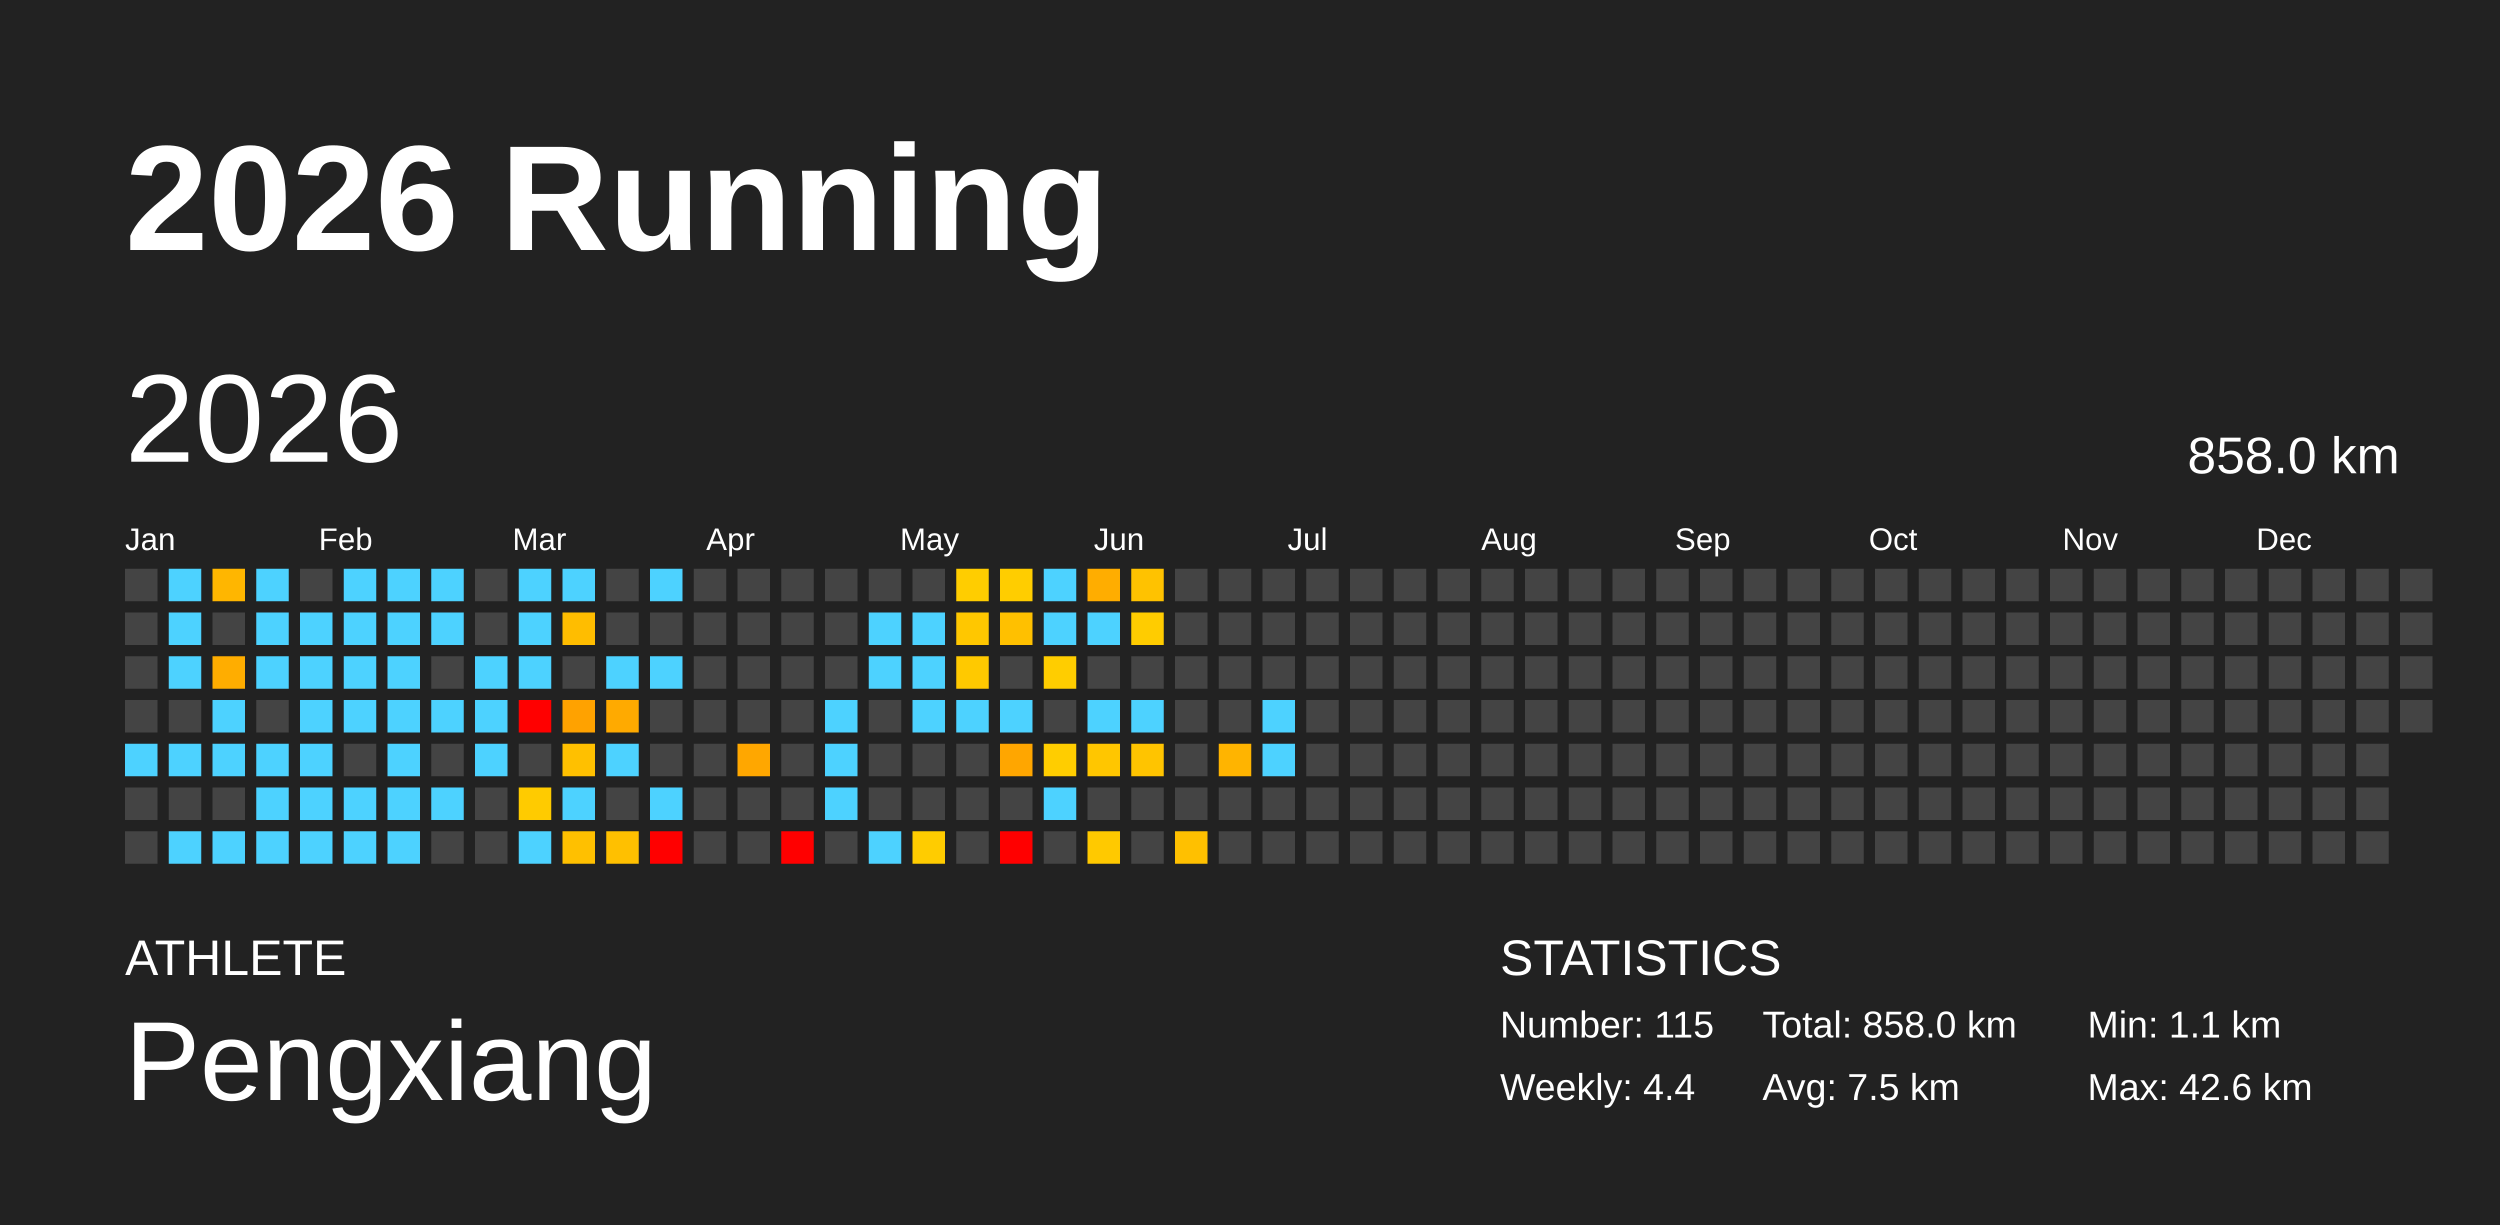
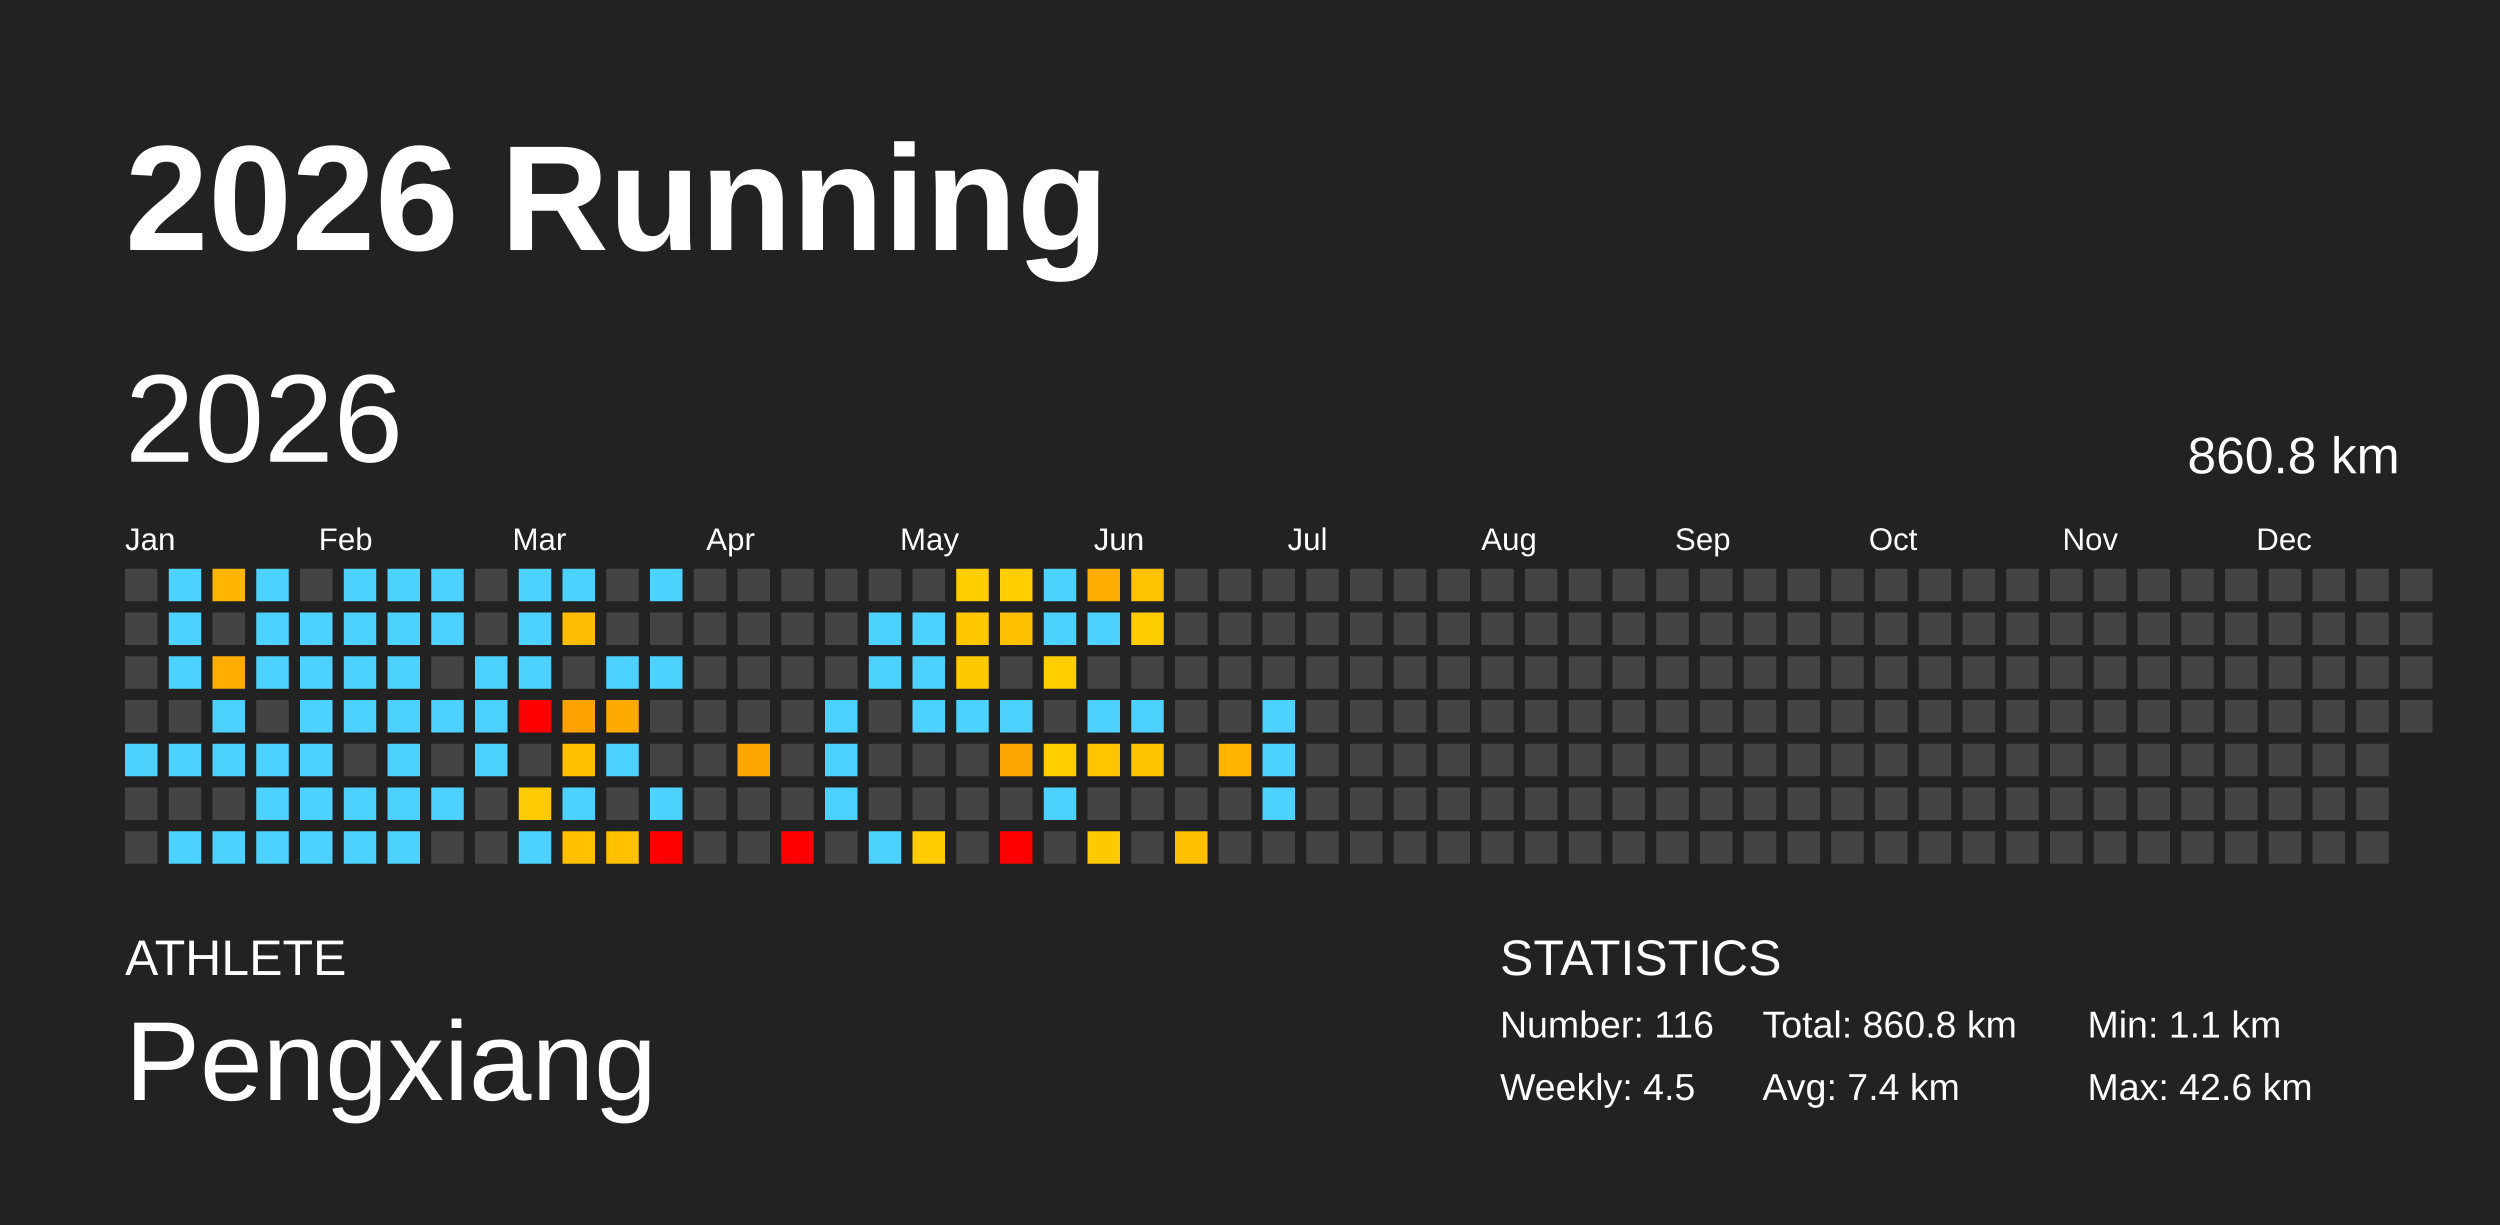
<svg xmlns="http://www.w3.org/2000/svg" baseProfile="full" height="98mm" version="1.1" viewBox="0,0,200,98" width="200mm">
  <defs />
  <rect fill="#222222" height="98" width="200" x="0" y="0" />
  <text fill="#FFFFFF" style="font-size:12px; font-family:Arial; font-weight:bold;" x="10" y="20">2026 Running</text>
  <text fill="#FFFFFF" style="font-size:4px; font-family:Arial" x="10" y="78">ATHLETE</text>
  <text fill="#FFFFFF" style="font-size:9px; font-family:Arial" x="10" y="88">Pengxiang</text>
  <text fill="#FFFFFF" style="font-size:4px; font-family:Arial" x="120" y="78">STATISTICS</text>
-   <text fill="#FFFFFF" style="font-size:3px; font-family:Arial" x="120" y="83">Number: 115</text>
-   <text fill="#FFFFFF" style="font-size:3px; font-family:Arial" x="120" y="88">Weekly: 4.4</text>
-   <text fill="#FFFFFF" style="font-size:3px; font-family:Arial" x="141" y="83">Total: 858.0 km</text>
-   <text fill="#FFFFFF" style="font-size:3px; font-family:Arial" x="141" y="88">Avg: 7.5 km</text>
+   <text fill="#FFFFFF" style="font-size:3px; font-family:Arial" x="120" y="83">Number: 116</text>
+   <text fill="#FFFFFF" style="font-size:3px; font-family:Arial" x="120" y="88">Weekly: 4.5</text>
+   <text fill="#FFFFFF" style="font-size:3px; font-family:Arial" x="141" y="83">Total: 860.8 km</text>
+   <text fill="#FFFFFF" style="font-size:3px; font-family:Arial" x="141" y="88">Avg: 7.4 km</text>
  <text fill="#FFFFFF" style="font-size:3px; font-family:Arial" x="167" y="83">Min: 1.1 km</text>
  <text fill="#FFFFFF" style="font-size:3px; font-family:Arial" x="167" y="88">Max: 42.6 km</text>
  <text dominant-baseline="hanging" fill="#FFFFFF" style="font-size:10.0px; font-family:Arial;" x="10" y="30">2026</text>
-   <text dominant-baseline="hanging" fill="#FFFFFF" style="font-size:4.125px; font-family:Arial;" x="175" y="35">858.0 km</text>
+   <text dominant-baseline="hanging" fill="#FFFFFF" style="font-size:4.125px; font-family:Arial;" x="175" y="35">860.8 km</text>
  <text fill="#FFFFFF" style="font-size:2.5px; font-family:Arial" x="10.0" y="44">Jan</text>
  <text fill="#FFFFFF" style="font-size:2.5px; font-family:Arial" x="25.5" y="44">Feb</text>
  <text fill="#FFFFFF" style="font-size:2.5px; font-family:Arial" x="41.0" y="44">Mar</text>
  <text fill="#FFFFFF" style="font-size:2.5px; font-family:Arial" x="56.5" y="44">Apr</text>
  <text fill="#FFFFFF" style="font-size:2.5px; font-family:Arial" x="72.0" y="44">May</text>
  <text fill="#FFFFFF" style="font-size:2.5px; font-family:Arial" x="87.5" y="44">Jun</text>
  <text fill="#FFFFFF" style="font-size:2.5px; font-family:Arial" x="103.0" y="44">Jul</text>
  <text fill="#FFFFFF" style="font-size:2.5px; font-family:Arial" x="118.5" y="44">Aug</text>
  <text fill="#FFFFFF" style="font-size:2.5px; font-family:Arial" x="134.0" y="44">Sep</text>
  <text fill="#FFFFFF" style="font-size:2.5px; font-family:Arial" x="149.5" y="44">Oct</text>
  <text fill="#FFFFFF" style="font-size:2.5px; font-family:Arial" x="165.0" y="44">Nov</text>
  <text fill="#FFFFFF" style="font-size:2.5px; font-family:Arial" x="180.5" y="44">Dec</text>
  <rect fill="#444444" height="2.6" width="2.6" x="10.0" y="45.5" />
  <rect fill="#444444" height="2.6" width="2.6" x="10.0" y="49.0" />
  <rect fill="#444444" height="2.6" width="2.6" x="10.0" y="52.5" />
  <rect fill="#444444" height="2.6" width="2.6" x="10.0" y="56.0" />
  <rect fill="#4dd2ff" height="2.6" width="2.6" x="10.0" y="59.5" />
  <rect fill="#444444" height="2.6" width="2.6" x="10.0" y="63.0" />
  <rect fill="#444444" height="2.6" width="2.6" x="10.0" y="66.5" />
  <rect fill="#4dd2ff" height="2.6" width="2.6" x="13.5" y="45.5" />
  <rect fill="#4dd2ff" height="2.6" width="2.6" x="13.5" y="49.0" />
  <rect fill="#4dd2ff" height="2.6" width="2.6" x="13.5" y="52.5" />
  <rect fill="#444444" height="2.6" width="2.6" x="13.5" y="56.0" />
  <rect fill="#4dd2ff" height="2.6" width="2.6" x="13.5" y="59.5" />
  <rect fill="#444444" height="2.6" width="2.6" x="13.5" y="63.0" />
  <rect fill="#4dd2ff" height="2.6" width="2.6" x="13.5" y="66.5" />
  <rect fill="#ffb600" height="2.6" width="2.6" x="17.0" y="45.5" />
  <rect fill="#444444" height="2.6" width="2.6" x="17.0" y="49.0" />
  <rect fill="#ffad00" height="2.6" width="2.6" x="17.0" y="52.5" />
  <rect fill="#4dd2ff" height="2.6" width="2.6" x="17.0" y="56.0" />
  <rect fill="#4dd2ff" height="2.6" width="2.6" x="17.0" y="59.5" />
  <rect fill="#444444" height="2.6" width="2.6" x="17.0" y="63.0" />
  <rect fill="#4dd2ff" height="2.6" width="2.6" x="17.0" y="66.5" />
  <rect fill="#4dd2ff" height="2.6" width="2.6" x="20.5" y="45.5" />
  <rect fill="#4dd2ff" height="2.6" width="2.6" x="20.5" y="49.0" />
  <rect fill="#4dd2ff" height="2.6" width="2.6" x="20.5" y="52.5" />
  <rect fill="#444444" height="2.6" width="2.6" x="20.5" y="56.0" />
  <rect fill="#4dd2ff" height="2.6" width="2.6" x="20.5" y="59.5" />
  <rect fill="#4dd2ff" height="2.6" width="2.6" x="20.5" y="63.0" />
  <rect fill="#4dd2ff" height="2.6" width="2.6" x="20.5" y="66.5" />
  <rect fill="#444444" height="2.6" width="2.6" x="24.0" y="45.5" />
  <rect fill="#4dd2ff" height="2.6" width="2.6" x="24.0" y="49.0" />
  <rect fill="#4dd2ff" height="2.6" width="2.6" x="24.0" y="52.5" />
  <rect fill="#4dd2ff" height="2.6" width="2.6" x="24.0" y="56.0" />
  <rect fill="#4dd2ff" height="2.6" width="2.6" x="24.0" y="59.5" />
  <rect fill="#4dd2ff" height="2.6" width="2.6" x="24.0" y="63.0" />
  <rect fill="#4dd2ff" height="2.6" width="2.6" x="24.0" y="66.5" />
  <rect fill="#4dd2ff" height="2.6" width="2.6" x="27.5" y="45.5" />
  <rect fill="#4dd2ff" height="2.6" width="2.6" x="27.5" y="49.0" />
  <rect fill="#4dd2ff" height="2.6" width="2.6" x="27.5" y="52.5" />
  <rect fill="#4dd2ff" height="2.6" width="2.6" x="27.5" y="56.0" />
  <rect fill="#444444" height="2.6" width="2.6" x="27.5" y="59.5" />
  <rect fill="#4dd2ff" height="2.6" width="2.6" x="27.5" y="63.0" />
  <rect fill="#4dd2ff" height="2.6" width="2.6" x="27.5" y="66.5" />
  <rect fill="#4dd2ff" height="2.6" width="2.6" x="31.0" y="45.5" />
  <rect fill="#4dd2ff" height="2.6" width="2.6" x="31.0" y="49.0" />
  <rect fill="#4dd2ff" height="2.6" width="2.6" x="31.0" y="52.5" />
  <rect fill="#4dd2ff" height="2.6" width="2.6" x="31.0" y="56.0" />
  <rect fill="#4dd2ff" height="2.6" width="2.6" x="31.0" y="59.5" />
  <rect fill="#4dd2ff" height="2.6" width="2.6" x="31.0" y="63.0" />
  <rect fill="#4dd2ff" height="2.6" width="2.6" x="31.0" y="66.5" />
  <rect fill="#4dd2ff" height="2.6" width="2.6" x="34.5" y="45.5" />
  <rect fill="#4dd2ff" height="2.6" width="2.6" x="34.5" y="49.0" />
  <rect fill="#444444" height="2.6" width="2.6" x="34.5" y="52.5" />
  <rect fill="#4dd2ff" height="2.6" width="2.6" x="34.5" y="56.0" />
  <rect fill="#444444" height="2.6" width="2.6" x="34.5" y="59.5" />
  <rect fill="#4dd2ff" height="2.6" width="2.6" x="34.5" y="63.0" />
  <rect fill="#444444" height="2.6" width="2.6" x="34.5" y="66.5" />
  <rect fill="#444444" height="2.6" width="2.6" x="38.0" y="45.5" />
  <rect fill="#444444" height="2.6" width="2.6" x="38.0" y="49.0" />
  <rect fill="#4dd2ff" height="2.6" width="2.6" x="38.0" y="52.5" />
  <rect fill="#4dd2ff" height="2.6" width="2.6" x="38.0" y="56.0" />
  <rect fill="#4dd2ff" height="2.6" width="2.6" x="38.0" y="59.5" />
  <rect fill="#444444" height="2.6" width="2.6" x="38.0" y="63.0" />
  <rect fill="#444444" height="2.6" width="2.6" x="38.0" y="66.5" />
  <rect fill="#4dd2ff" height="2.6" width="2.6" x="41.5" y="45.5" />
  <rect fill="#4dd2ff" height="2.6" width="2.6" x="41.5" y="49.0" />
  <rect fill="#4dd2ff" height="2.6" width="2.6" x="41.5" y="52.5" />
  <rect fill="red" height="2.6" width="2.6" x="41.5" y="56.0" />
  <rect fill="#444444" height="2.6" width="2.6" x="41.5" y="59.5" />
  <rect fill="#ffcb00" height="2.6" width="2.6" x="41.5" y="63.0" />
  <rect fill="#4dd2ff" height="2.6" width="2.6" x="41.5" y="66.5" />
  <rect fill="#4dd2ff" height="2.6" width="2.6" x="45.0" y="45.5" />
  <rect fill="#ffbd00" height="2.6" width="2.6" x="45.0" y="49.0" />
  <rect fill="#444444" height="2.6" width="2.6" x="45.0" y="52.5" />
  <rect fill="#ffa200" height="2.6" width="2.6" x="45.0" y="56.0" />
  <rect fill="#ffc000" height="2.6" width="2.6" x="45.0" y="59.5" />
  <rect fill="#4dd2ff" height="2.6" width="2.6" x="45.0" y="63.0" />
  <rect fill="#ffc000" height="2.6" width="2.6" x="45.0" y="66.5" />
  <rect fill="#444444" height="2.6" width="2.6" x="48.5" y="45.5" />
  <rect fill="#444444" height="2.6" width="2.6" x="48.5" y="49.0" />
  <rect fill="#4dd2ff" height="2.6" width="2.6" x="48.5" y="52.5" />
  <rect fill="#ffaa00" height="2.6" width="2.6" x="48.5" y="56.0" />
  <rect fill="#4dd2ff" height="2.6" width="2.6" x="48.5" y="59.5" />
  <rect fill="#444444" height="2.6" width="2.6" x="48.5" y="63.0" />
  <rect fill="#ffc000" height="2.6" width="2.6" x="48.5" y="66.5" />
  <rect fill="#4dd2ff" height="2.6" width="2.6" x="52.0" y="45.5" />
  <rect fill="#444444" height="2.6" width="2.6" x="52.0" y="49.0" />
  <rect fill="#4dd2ff" height="2.6" width="2.6" x="52.0" y="52.5" />
  <rect fill="#444444" height="2.6" width="2.6" x="52.0" y="56.0" />
  <rect fill="#444444" height="2.6" width="2.6" x="52.0" y="59.5" />
  <rect fill="#4dd2ff" height="2.6" width="2.6" x="52.0" y="63.0" />
  <rect fill="red" height="2.6" width="2.6" x="52.0" y="66.5" />
  <rect fill="#444444" height="2.6" width="2.6" x="55.5" y="45.5" />
  <rect fill="#444444" height="2.6" width="2.6" x="55.5" y="49.0" />
  <rect fill="#444444" height="2.6" width="2.6" x="55.5" y="52.5" />
  <rect fill="#444444" height="2.6" width="2.6" x="55.5" y="56.0" />
  <rect fill="#444444" height="2.6" width="2.6" x="55.5" y="59.5" />
  <rect fill="#444444" height="2.6" width="2.6" x="55.5" y="63.0" />
  <rect fill="#444444" height="2.6" width="2.6" x="55.5" y="66.5" />
  <rect fill="#444444" height="2.6" width="2.6" x="59.0" y="45.5" />
  <rect fill="#444444" height="2.6" width="2.6" x="59.0" y="49.0" />
  <rect fill="#444444" height="2.6" width="2.6" x="59.0" y="52.5" />
  <rect fill="#444444" height="2.6" width="2.6" x="59.0" y="56.0" />
  <rect fill="#ffa700" height="2.6" width="2.6" x="59.0" y="59.5" />
  <rect fill="#444444" height="2.6" width="2.6" x="59.0" y="63.0" />
  <rect fill="#444444" height="2.6" width="2.6" x="59.0" y="66.5" />
  <rect fill="#444444" height="2.6" width="2.6" x="62.5" y="45.5" />
  <rect fill="#444444" height="2.6" width="2.6" x="62.5" y="49.0" />
  <rect fill="#444444" height="2.6" width="2.6" x="62.5" y="52.5" />
  <rect fill="#444444" height="2.6" width="2.6" x="62.5" y="56.0" />
  <rect fill="#444444" height="2.6" width="2.6" x="62.5" y="59.5" />
  <rect fill="#444444" height="2.6" width="2.6" x="62.5" y="63.0" />
  <rect fill="red" height="2.6" width="2.6" x="62.5" y="66.5" />
  <rect fill="#444444" height="2.6" width="2.6" x="66.0" y="45.5" />
  <rect fill="#444444" height="2.6" width="2.6" x="66.0" y="49.0" />
  <rect fill="#444444" height="2.6" width="2.6" x="66.0" y="52.5" />
  <rect fill="#4dd2ff" height="2.6" width="2.6" x="66.0" y="56.0" />
  <rect fill="#4dd2ff" height="2.6" width="2.6" x="66.0" y="59.5" />
  <rect fill="#4dd2ff" height="2.6" width="2.6" x="66.0" y="63.0" />
  <rect fill="#444444" height="2.6" width="2.6" x="66.0" y="66.5" />
  <rect fill="#444444" height="2.6" width="2.6" x="69.5" y="45.5" />
  <rect fill="#4dd2ff" height="2.6" width="2.6" x="69.5" y="49.0" />
  <rect fill="#4dd2ff" height="2.6" width="2.6" x="69.5" y="52.5" />
  <rect fill="#444444" height="2.6" width="2.6" x="69.5" y="56.0" />
  <rect fill="#444444" height="2.6" width="2.6" x="69.5" y="59.5" />
  <rect fill="#444444" height="2.6" width="2.6" x="69.5" y="63.0" />
  <rect fill="#4dd2ff" height="2.6" width="2.6" x="69.5" y="66.5" />
  <rect fill="#444444" height="2.6" width="2.6" x="73.0" y="45.5" />
  <rect fill="#4dd2ff" height="2.6" width="2.6" x="73.0" y="49.0" />
  <rect fill="#4dd2ff" height="2.6" width="2.6" x="73.0" y="52.5" />
  <rect fill="#4dd2ff" height="2.6" width="2.6" x="73.0" y="56.0" />
  <rect fill="#444444" height="2.6" width="2.6" x="73.0" y="59.5" />
  <rect fill="#444444" height="2.6" width="2.6" x="73.0" y="63.0" />
  <rect fill="#ffcc00" height="2.6" width="2.6" x="73.0" y="66.5" />
  <rect fill="#ffcd00" height="2.6" width="2.6" x="76.5" y="45.5" />
  <rect fill="#ffc700" height="2.6" width="2.6" x="76.5" y="49.0" />
  <rect fill="#ffc900" height="2.6" width="2.6" x="76.5" y="52.5" />
  <rect fill="#4dd2ff" height="2.6" width="2.6" x="76.5" y="56.0" />
  <rect fill="#444444" height="2.6" width="2.6" x="76.5" y="59.5" />
  <rect fill="#444444" height="2.6" width="2.6" x="76.5" y="63.0" />
  <rect fill="#444444" height="2.6" width="2.6" x="76.5" y="66.5" />
  <rect fill="#ffcd00" height="2.6" width="2.6" x="80.0" y="45.5" />
  <rect fill="#ffc000" height="2.6" width="2.6" x="80.0" y="49.0" />
  <rect fill="#444444" height="2.6" width="2.6" x="80.0" y="52.5" />
  <rect fill="#4dd2ff" height="2.6" width="2.6" x="80.0" y="56.0" />
  <rect fill="#ffa600" height="2.6" width="2.6" x="80.0" y="59.5" />
  <rect fill="#444444" height="2.6" width="2.6" x="80.0" y="63.0" />
  <rect fill="red" height="2.6" width="2.6" x="80.0" y="66.5" />
  <rect fill="#4dd2ff" height="2.6" width="2.6" x="83.5" y="45.5" />
  <rect fill="#4dd2ff" height="2.6" width="2.6" x="83.5" y="49.0" />
  <rect fill="#ffcd00" height="2.6" width="2.6" x="83.5" y="52.5" />
  <rect fill="#444444" height="2.6" width="2.6" x="83.5" y="56.0" />
  <rect fill="#ffcd00" height="2.6" width="2.6" x="83.5" y="59.5" />
  <rect fill="#4dd2ff" height="2.6" width="2.6" x="83.5" y="63.0" />
  <rect fill="#444444" height="2.6" width="2.6" x="83.5" y="66.5" />
  <rect fill="#ffad00" height="2.6" width="2.6" x="87.0" y="45.5" />
  <rect fill="#4dd2ff" height="2.6" width="2.6" x="87.0" y="49.0" />
  <rect fill="#444444" height="2.6" width="2.6" x="87.0" y="52.5" />
  <rect fill="#4dd2ff" height="2.6" width="2.6" x="87.0" y="56.0" />
  <rect fill="#ffc600" height="2.6" width="2.6" x="87.0" y="59.5" />
  <rect fill="#444444" height="2.6" width="2.6" x="87.0" y="63.0" />
  <rect fill="#ffc900" height="2.6" width="2.6" x="87.0" y="66.5" />
  <rect fill="#ffc200" height="2.6" width="2.6" x="90.5" y="45.5" />
  <rect fill="#ffcc00" height="2.6" width="2.6" x="90.5" y="49.0" />
  <rect fill="#444444" height="2.6" width="2.6" x="90.5" y="52.5" />
  <rect fill="#4dd2ff" height="2.6" width="2.6" x="90.5" y="56.0" />
  <rect fill="#ffc400" height="2.6" width="2.6" x="90.5" y="59.5" />
  <rect fill="#444444" height="2.6" width="2.6" x="90.5" y="63.0" />
  <rect fill="#444444" height="2.6" width="2.6" x="90.5" y="66.5" />
  <rect fill="#444444" height="2.6" width="2.6" x="94.0" y="45.5" />
  <rect fill="#444444" height="2.6" width="2.6" x="94.0" y="49.0" />
  <rect fill="#444444" height="2.6" width="2.6" x="94.0" y="52.5" />
  <rect fill="#444444" height="2.6" width="2.6" x="94.0" y="56.0" />
  <rect fill="#444444" height="2.6" width="2.6" x="94.0" y="59.5" />
  <rect fill="#444444" height="2.6" width="2.6" x="94.0" y="63.0" />
  <rect fill="#ffc000" height="2.6" width="2.6" x="94.0" y="66.5" />
  <rect fill="#444444" height="2.6" width="2.6" x="97.5" y="45.5" />
  <rect fill="#444444" height="2.6" width="2.6" x="97.5" y="49.0" />
  <rect fill="#444444" height="2.6" width="2.6" x="97.5" y="52.5" />
  <rect fill="#444444" height="2.6" width="2.6" x="97.5" y="56.0" />
  <rect fill="#ffb400" height="2.6" width="2.6" x="97.5" y="59.5" />
  <rect fill="#444444" height="2.6" width="2.6" x="97.5" y="63.0" />
  <rect fill="#444444" height="2.6" width="2.6" x="97.5" y="66.5" />
  <rect fill="#444444" height="2.6" width="2.6" x="101.0" y="45.5" />
  <rect fill="#444444" height="2.6" width="2.6" x="101.0" y="49.0" />
  <rect fill="#444444" height="2.6" width="2.6" x="101.0" y="52.5" />
  <rect fill="#4dd2ff" height="2.6" width="2.6" x="101.0" y="56.0" />
  <rect fill="#4dd2ff" height="2.6" width="2.6" x="101.0" y="59.5" />
-   <rect fill="#444444" height="2.6" width="2.6" x="101.0" y="63.0" />
+   <rect fill="#4dd2ff" height="2.6" width="2.6" x="101.0" y="63.0" />
  <rect fill="#444444" height="2.6" width="2.6" x="101.0" y="66.5" />
  <rect fill="#444444" height="2.6" width="2.6" x="104.5" y="45.5" />
  <rect fill="#444444" height="2.6" width="2.6" x="104.5" y="49.0" />
  <rect fill="#444444" height="2.6" width="2.6" x="104.5" y="52.5" />
  <rect fill="#444444" height="2.6" width="2.6" x="104.5" y="56.0" />
  <rect fill="#444444" height="2.6" width="2.6" x="104.5" y="59.5" />
  <rect fill="#444444" height="2.6" width="2.6" x="104.5" y="63.0" />
  <rect fill="#444444" height="2.6" width="2.6" x="104.5" y="66.5" />
  <rect fill="#444444" height="2.6" width="2.6" x="108.0" y="45.5" />
  <rect fill="#444444" height="2.6" width="2.6" x="108.0" y="49.0" />
  <rect fill="#444444" height="2.6" width="2.6" x="108.0" y="52.5" />
  <rect fill="#444444" height="2.6" width="2.6" x="108.0" y="56.0" />
  <rect fill="#444444" height="2.6" width="2.6" x="108.0" y="59.5" />
  <rect fill="#444444" height="2.6" width="2.6" x="108.0" y="63.0" />
  <rect fill="#444444" height="2.6" width="2.6" x="108.0" y="66.5" />
  <rect fill="#444444" height="2.6" width="2.6" x="111.5" y="45.5" />
  <rect fill="#444444" height="2.6" width="2.6" x="111.5" y="49.0" />
  <rect fill="#444444" height="2.6" width="2.6" x="111.5" y="52.5" />
  <rect fill="#444444" height="2.6" width="2.6" x="111.5" y="56.0" />
  <rect fill="#444444" height="2.6" width="2.6" x="111.5" y="59.5" />
  <rect fill="#444444" height="2.6" width="2.6" x="111.5" y="63.0" />
  <rect fill="#444444" height="2.6" width="2.6" x="111.5" y="66.5" />
  <rect fill="#444444" height="2.6" width="2.6" x="115.0" y="45.5" />
  <rect fill="#444444" height="2.6" width="2.6" x="115.0" y="49.0" />
  <rect fill="#444444" height="2.6" width="2.6" x="115.0" y="52.5" />
  <rect fill="#444444" height="2.6" width="2.6" x="115.0" y="56.0" />
  <rect fill="#444444" height="2.6" width="2.6" x="115.0" y="59.5" />
  <rect fill="#444444" height="2.6" width="2.6" x="115.0" y="63.0" />
  <rect fill="#444444" height="2.6" width="2.6" x="115.0" y="66.5" />
  <rect fill="#444444" height="2.6" width="2.6" x="118.5" y="45.5" />
  <rect fill="#444444" height="2.6" width="2.6" x="118.5" y="49.0" />
  <rect fill="#444444" height="2.6" width="2.6" x="118.5" y="52.5" />
  <rect fill="#444444" height="2.6" width="2.6" x="118.5" y="56.0" />
  <rect fill="#444444" height="2.6" width="2.6" x="118.5" y="59.5" />
  <rect fill="#444444" height="2.6" width="2.6" x="118.5" y="63.0" />
  <rect fill="#444444" height="2.6" width="2.6" x="118.5" y="66.5" />
  <rect fill="#444444" height="2.6" width="2.6" x="122.0" y="45.5" />
  <rect fill="#444444" height="2.6" width="2.6" x="122.0" y="49.0" />
  <rect fill="#444444" height="2.6" width="2.6" x="122.0" y="52.5" />
  <rect fill="#444444" height="2.6" width="2.6" x="122.0" y="56.0" />
  <rect fill="#444444" height="2.6" width="2.6" x="122.0" y="59.5" />
  <rect fill="#444444" height="2.6" width="2.6" x="122.0" y="63.0" />
  <rect fill="#444444" height="2.6" width="2.6" x="122.0" y="66.5" />
  <rect fill="#444444" height="2.6" width="2.6" x="125.5" y="45.5" />
  <rect fill="#444444" height="2.6" width="2.6" x="125.5" y="49.0" />
  <rect fill="#444444" height="2.6" width="2.6" x="125.5" y="52.5" />
  <rect fill="#444444" height="2.6" width="2.6" x="125.5" y="56.0" />
  <rect fill="#444444" height="2.6" width="2.6" x="125.5" y="59.5" />
  <rect fill="#444444" height="2.6" width="2.6" x="125.5" y="63.0" />
  <rect fill="#444444" height="2.6" width="2.6" x="125.5" y="66.5" />
  <rect fill="#444444" height="2.6" width="2.6" x="129.0" y="45.5" />
  <rect fill="#444444" height="2.6" width="2.6" x="129.0" y="49.0" />
  <rect fill="#444444" height="2.6" width="2.6" x="129.0" y="52.5" />
  <rect fill="#444444" height="2.6" width="2.6" x="129.0" y="56.0" />
  <rect fill="#444444" height="2.6" width="2.6" x="129.0" y="59.5" />
  <rect fill="#444444" height="2.6" width="2.6" x="129.0" y="63.0" />
  <rect fill="#444444" height="2.6" width="2.6" x="129.0" y="66.5" />
  <rect fill="#444444" height="2.6" width="2.6" x="132.5" y="45.5" />
  <rect fill="#444444" height="2.6" width="2.6" x="132.5" y="49.0" />
  <rect fill="#444444" height="2.6" width="2.6" x="132.5" y="52.5" />
  <rect fill="#444444" height="2.6" width="2.6" x="132.5" y="56.0" />
  <rect fill="#444444" height="2.6" width="2.6" x="132.5" y="59.5" />
  <rect fill="#444444" height="2.6" width="2.6" x="132.5" y="63.0" />
  <rect fill="#444444" height="2.6" width="2.6" x="132.5" y="66.5" />
  <rect fill="#444444" height="2.6" width="2.6" x="136.0" y="45.5" />
  <rect fill="#444444" height="2.6" width="2.6" x="136.0" y="49.0" />
  <rect fill="#444444" height="2.6" width="2.6" x="136.0" y="52.5" />
  <rect fill="#444444" height="2.6" width="2.6" x="136.0" y="56.0" />
  <rect fill="#444444" height="2.6" width="2.6" x="136.0" y="59.5" />
  <rect fill="#444444" height="2.6" width="2.6" x="136.0" y="63.0" />
  <rect fill="#444444" height="2.6" width="2.6" x="136.0" y="66.5" />
  <rect fill="#444444" height="2.6" width="2.6" x="139.5" y="45.5" />
  <rect fill="#444444" height="2.6" width="2.6" x="139.5" y="49.0" />
  <rect fill="#444444" height="2.6" width="2.6" x="139.5" y="52.5" />
  <rect fill="#444444" height="2.6" width="2.6" x="139.5" y="56.0" />
  <rect fill="#444444" height="2.6" width="2.6" x="139.5" y="59.5" />
  <rect fill="#444444" height="2.6" width="2.6" x="139.5" y="63.0" />
  <rect fill="#444444" height="2.6" width="2.6" x="139.5" y="66.5" />
  <rect fill="#444444" height="2.6" width="2.6" x="143.0" y="45.5" />
  <rect fill="#444444" height="2.6" width="2.6" x="143.0" y="49.0" />
  <rect fill="#444444" height="2.6" width="2.6" x="143.0" y="52.5" />
  <rect fill="#444444" height="2.6" width="2.6" x="143.0" y="56.0" />
  <rect fill="#444444" height="2.6" width="2.6" x="143.0" y="59.5" />
  <rect fill="#444444" height="2.6" width="2.6" x="143.0" y="63.0" />
  <rect fill="#444444" height="2.6" width="2.6" x="143.0" y="66.5" />
  <rect fill="#444444" height="2.6" width="2.6" x="146.5" y="45.5" />
  <rect fill="#444444" height="2.6" width="2.6" x="146.5" y="49.0" />
  <rect fill="#444444" height="2.6" width="2.6" x="146.5" y="52.5" />
  <rect fill="#444444" height="2.6" width="2.6" x="146.5" y="56.0" />
  <rect fill="#444444" height="2.6" width="2.6" x="146.5" y="59.5" />
  <rect fill="#444444" height="2.6" width="2.6" x="146.5" y="63.0" />
  <rect fill="#444444" height="2.6" width="2.6" x="146.5" y="66.5" />
  <rect fill="#444444" height="2.6" width="2.6" x="150.0" y="45.5" />
  <rect fill="#444444" height="2.6" width="2.6" x="150.0" y="49.0" />
  <rect fill="#444444" height="2.6" width="2.6" x="150.0" y="52.5" />
  <rect fill="#444444" height="2.6" width="2.6" x="150.0" y="56.0" />
  <rect fill="#444444" height="2.6" width="2.6" x="150.0" y="59.5" />
  <rect fill="#444444" height="2.6" width="2.6" x="150.0" y="63.0" />
  <rect fill="#444444" height="2.6" width="2.6" x="150.0" y="66.5" />
  <rect fill="#444444" height="2.6" width="2.6" x="153.5" y="45.5" />
  <rect fill="#444444" height="2.6" width="2.6" x="153.5" y="49.0" />
  <rect fill="#444444" height="2.6" width="2.6" x="153.5" y="52.5" />
  <rect fill="#444444" height="2.6" width="2.6" x="153.5" y="56.0" />
  <rect fill="#444444" height="2.6" width="2.6" x="153.5" y="59.5" />
  <rect fill="#444444" height="2.6" width="2.6" x="153.5" y="63.0" />
  <rect fill="#444444" height="2.6" width="2.6" x="153.5" y="66.5" />
  <rect fill="#444444" height="2.6" width="2.6" x="157.0" y="45.5" />
  <rect fill="#444444" height="2.6" width="2.6" x="157.0" y="49.0" />
  <rect fill="#444444" height="2.6" width="2.6" x="157.0" y="52.5" />
  <rect fill="#444444" height="2.6" width="2.6" x="157.0" y="56.0" />
  <rect fill="#444444" height="2.6" width="2.6" x="157.0" y="59.5" />
  <rect fill="#444444" height="2.6" width="2.6" x="157.0" y="63.0" />
  <rect fill="#444444" height="2.6" width="2.6" x="157.0" y="66.5" />
  <rect fill="#444444" height="2.6" width="2.6" x="160.5" y="45.5" />
  <rect fill="#444444" height="2.6" width="2.6" x="160.5" y="49.0" />
  <rect fill="#444444" height="2.6" width="2.6" x="160.5" y="52.5" />
  <rect fill="#444444" height="2.6" width="2.6" x="160.5" y="56.0" />
  <rect fill="#444444" height="2.6" width="2.6" x="160.5" y="59.5" />
  <rect fill="#444444" height="2.6" width="2.6" x="160.5" y="63.0" />
  <rect fill="#444444" height="2.6" width="2.6" x="160.5" y="66.5" />
  <rect fill="#444444" height="2.6" width="2.6" x="164.0" y="45.5" />
  <rect fill="#444444" height="2.6" width="2.6" x="164.0" y="49.0" />
  <rect fill="#444444" height="2.6" width="2.6" x="164.0" y="52.5" />
  <rect fill="#444444" height="2.6" width="2.6" x="164.0" y="56.0" />
  <rect fill="#444444" height="2.6" width="2.6" x="164.0" y="59.5" />
  <rect fill="#444444" height="2.6" width="2.6" x="164.0" y="63.0" />
  <rect fill="#444444" height="2.6" width="2.6" x="164.0" y="66.5" />
  <rect fill="#444444" height="2.6" width="2.6" x="167.5" y="45.5" />
  <rect fill="#444444" height="2.6" width="2.6" x="167.5" y="49.0" />
  <rect fill="#444444" height="2.6" width="2.6" x="167.5" y="52.5" />
  <rect fill="#444444" height="2.6" width="2.6" x="167.5" y="56.0" />
  <rect fill="#444444" height="2.6" width="2.6" x="167.5" y="59.5" />
  <rect fill="#444444" height="2.6" width="2.6" x="167.5" y="63.0" />
  <rect fill="#444444" height="2.6" width="2.6" x="167.5" y="66.5" />
  <rect fill="#444444" height="2.6" width="2.6" x="171.0" y="45.5" />
  <rect fill="#444444" height="2.6" width="2.6" x="171.0" y="49.0" />
  <rect fill="#444444" height="2.6" width="2.6" x="171.0" y="52.5" />
  <rect fill="#444444" height="2.6" width="2.6" x="171.0" y="56.0" />
  <rect fill="#444444" height="2.6" width="2.6" x="171.0" y="59.5" />
  <rect fill="#444444" height="2.6" width="2.6" x="171.0" y="63.0" />
  <rect fill="#444444" height="2.6" width="2.6" x="171.0" y="66.5" />
  <rect fill="#444444" height="2.6" width="2.6" x="174.5" y="45.5" />
  <rect fill="#444444" height="2.6" width="2.6" x="174.5" y="49.0" />
  <rect fill="#444444" height="2.6" width="2.6" x="174.5" y="52.5" />
  <rect fill="#444444" height="2.6" width="2.6" x="174.5" y="56.0" />
  <rect fill="#444444" height="2.6" width="2.6" x="174.5" y="59.5" />
  <rect fill="#444444" height="2.6" width="2.6" x="174.5" y="63.0" />
  <rect fill="#444444" height="2.6" width="2.6" x="174.5" y="66.5" />
  <rect fill="#444444" height="2.6" width="2.6" x="178.0" y="45.5" />
  <rect fill="#444444" height="2.6" width="2.6" x="178.0" y="49.0" />
  <rect fill="#444444" height="2.6" width="2.6" x="178.0" y="52.5" />
  <rect fill="#444444" height="2.6" width="2.6" x="178.0" y="56.0" />
  <rect fill="#444444" height="2.6" width="2.6" x="178.0" y="59.5" />
  <rect fill="#444444" height="2.6" width="2.6" x="178.0" y="63.0" />
  <rect fill="#444444" height="2.6" width="2.6" x="178.0" y="66.5" />
  <rect fill="#444444" height="2.6" width="2.6" x="181.5" y="45.5" />
  <rect fill="#444444" height="2.6" width="2.6" x="181.5" y="49.0" />
  <rect fill="#444444" height="2.6" width="2.6" x="181.5" y="52.5" />
  <rect fill="#444444" height="2.6" width="2.6" x="181.5" y="56.0" />
  <rect fill="#444444" height="2.6" width="2.6" x="181.5" y="59.5" />
  <rect fill="#444444" height="2.6" width="2.6" x="181.5" y="63.0" />
  <rect fill="#444444" height="2.6" width="2.6" x="181.5" y="66.5" />
  <rect fill="#444444" height="2.6" width="2.6" x="185.0" y="45.5" />
  <rect fill="#444444" height="2.6" width="2.6" x="185.0" y="49.0" />
  <rect fill="#444444" height="2.6" width="2.6" x="185.0" y="52.5" />
  <rect fill="#444444" height="2.6" width="2.6" x="185.0" y="56.0" />
  <rect fill="#444444" height="2.6" width="2.6" x="185.0" y="59.5" />
  <rect fill="#444444" height="2.6" width="2.6" x="185.0" y="63.0" />
  <rect fill="#444444" height="2.6" width="2.6" x="185.0" y="66.5" />
  <rect fill="#444444" height="2.6" width="2.6" x="188.5" y="45.5" />
  <rect fill="#444444" height="2.6" width="2.6" x="188.5" y="49.0" />
  <rect fill="#444444" height="2.6" width="2.6" x="188.5" y="52.5" />
  <rect fill="#444444" height="2.6" width="2.6" x="188.5" y="56.0" />
  <rect fill="#444444" height="2.6" width="2.6" x="188.5" y="59.5" />
  <rect fill="#444444" height="2.6" width="2.6" x="188.5" y="63.0" />
  <rect fill="#444444" height="2.6" width="2.6" x="188.5" y="66.5" />
  <rect fill="#444444" height="2.6" width="2.6" x="192.0" y="45.5" />
  <rect fill="#444444" height="2.6" width="2.6" x="192.0" y="49.0" />
  <rect fill="#444444" height="2.6" width="2.6" x="192.0" y="52.5" />
  <rect fill="#444444" height="2.6" width="2.6" x="192.0" y="56.0" />
</svg>
